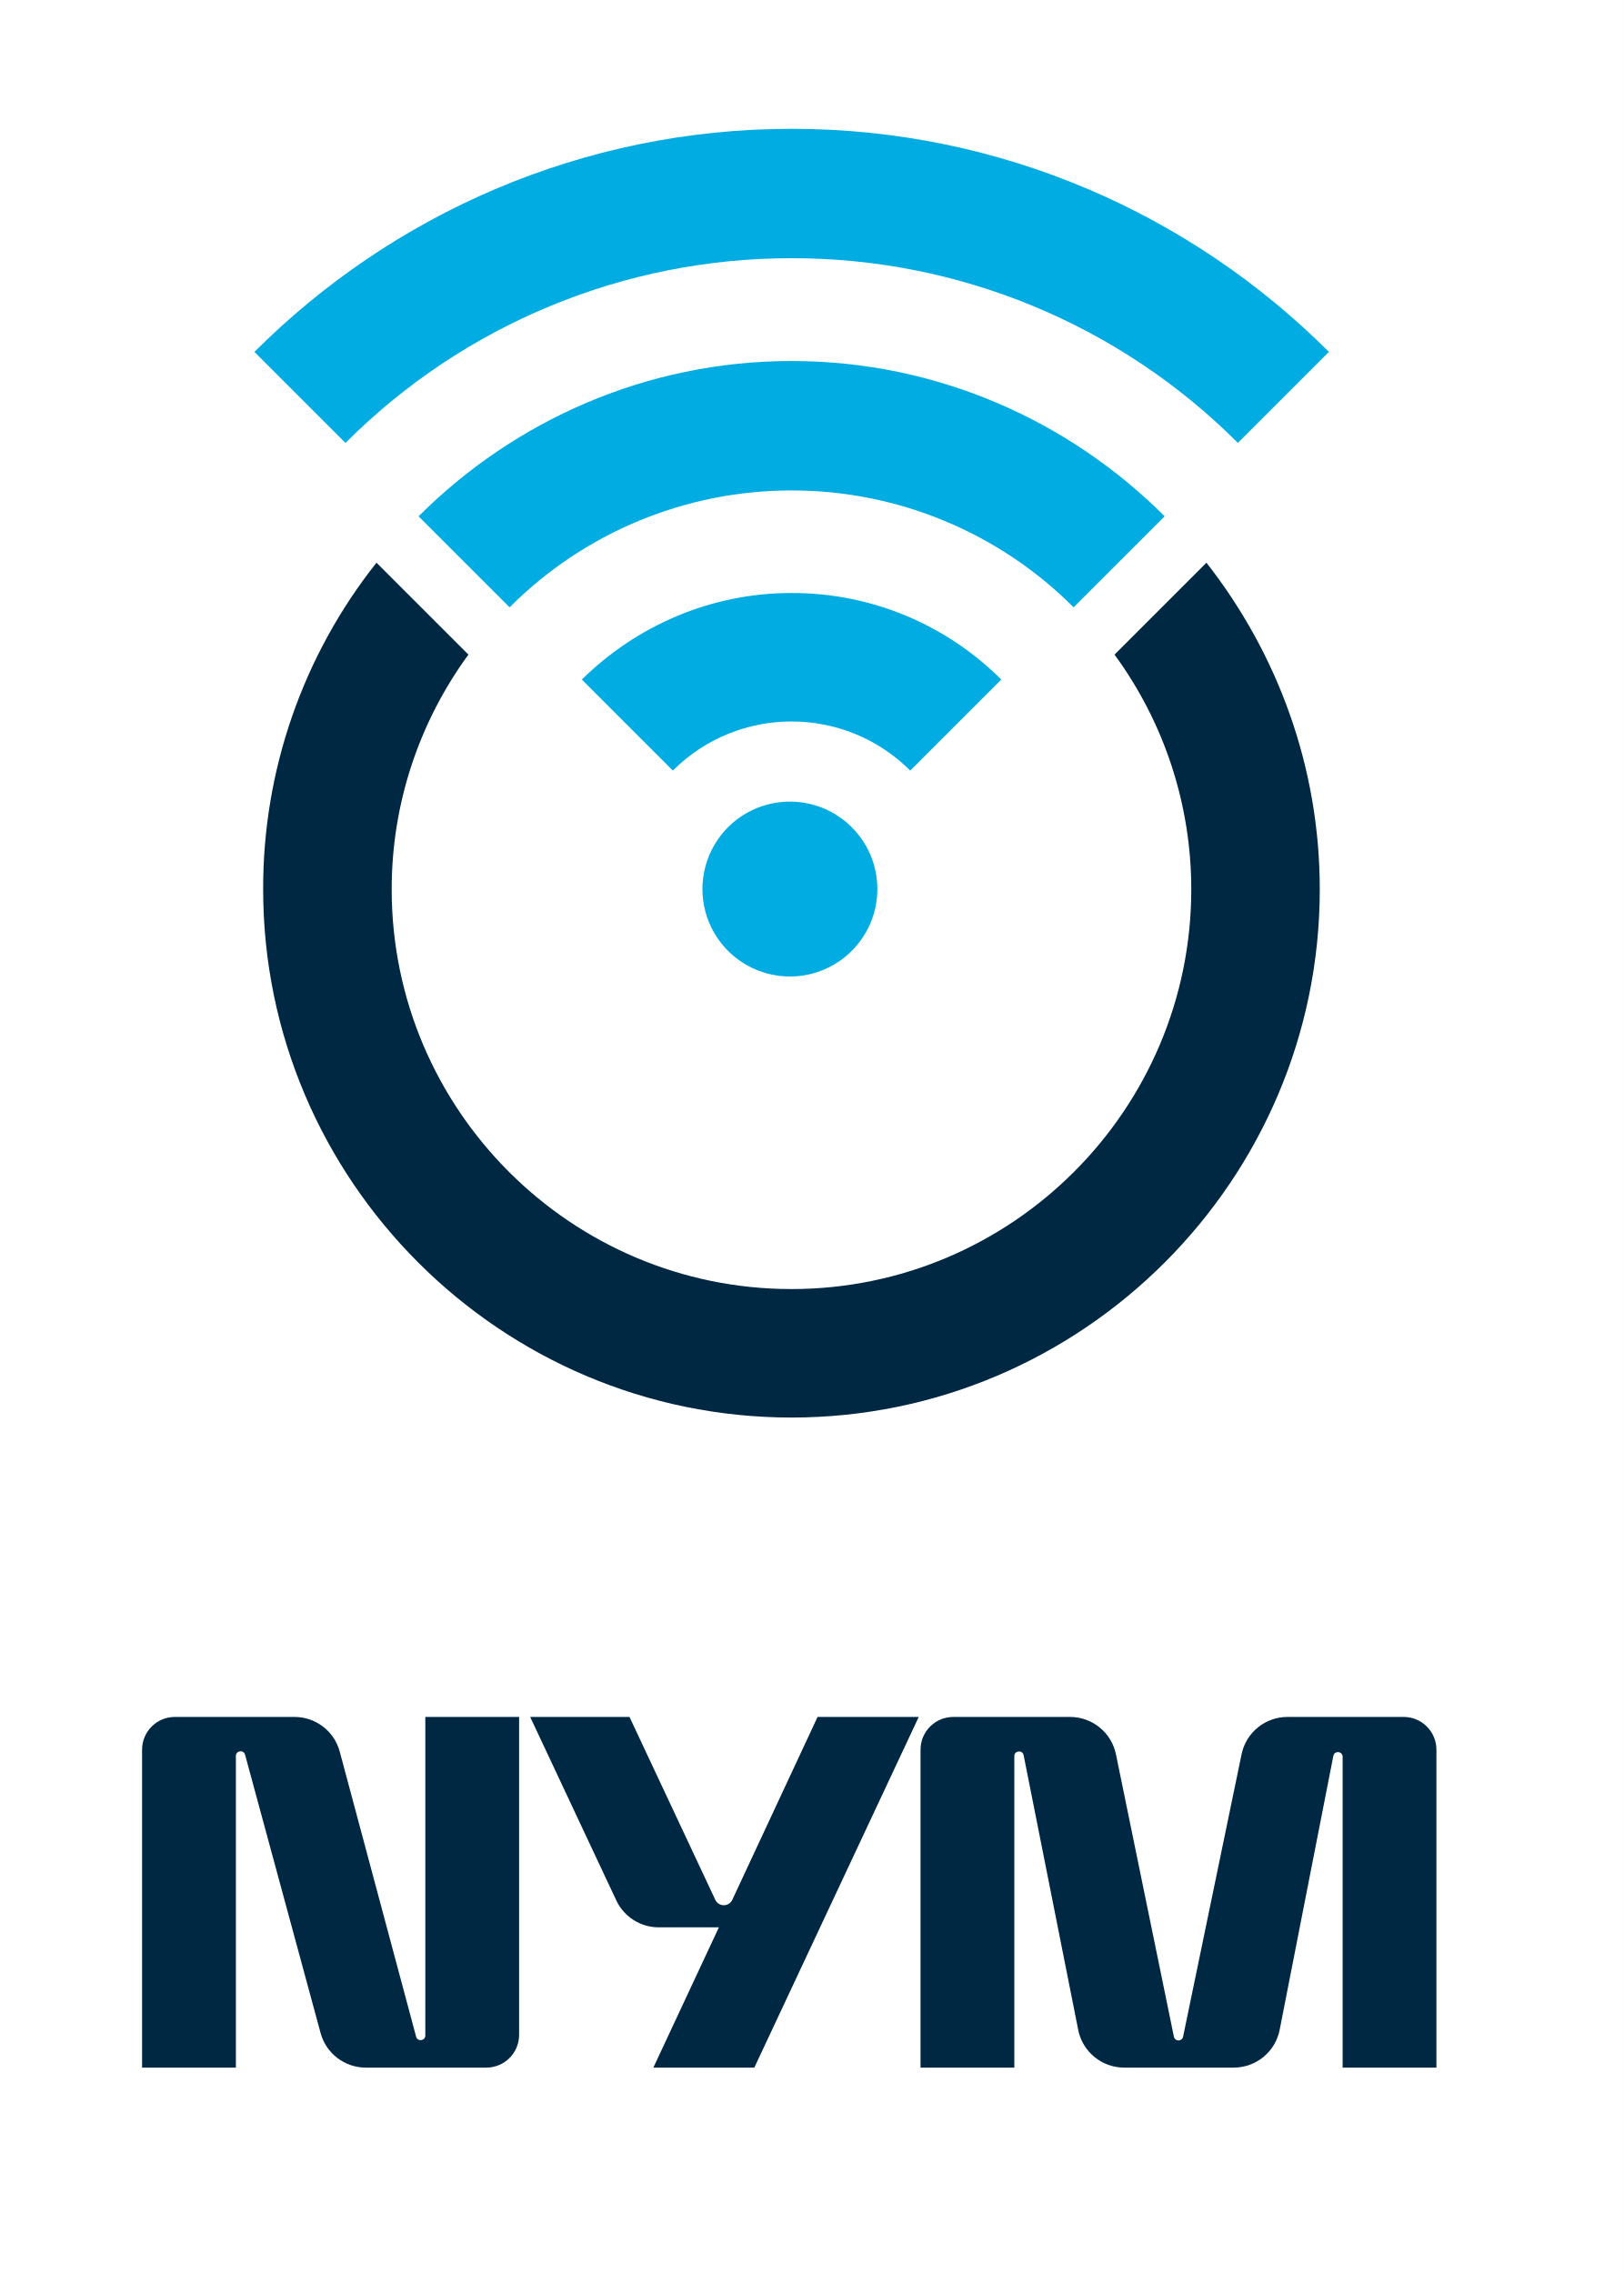
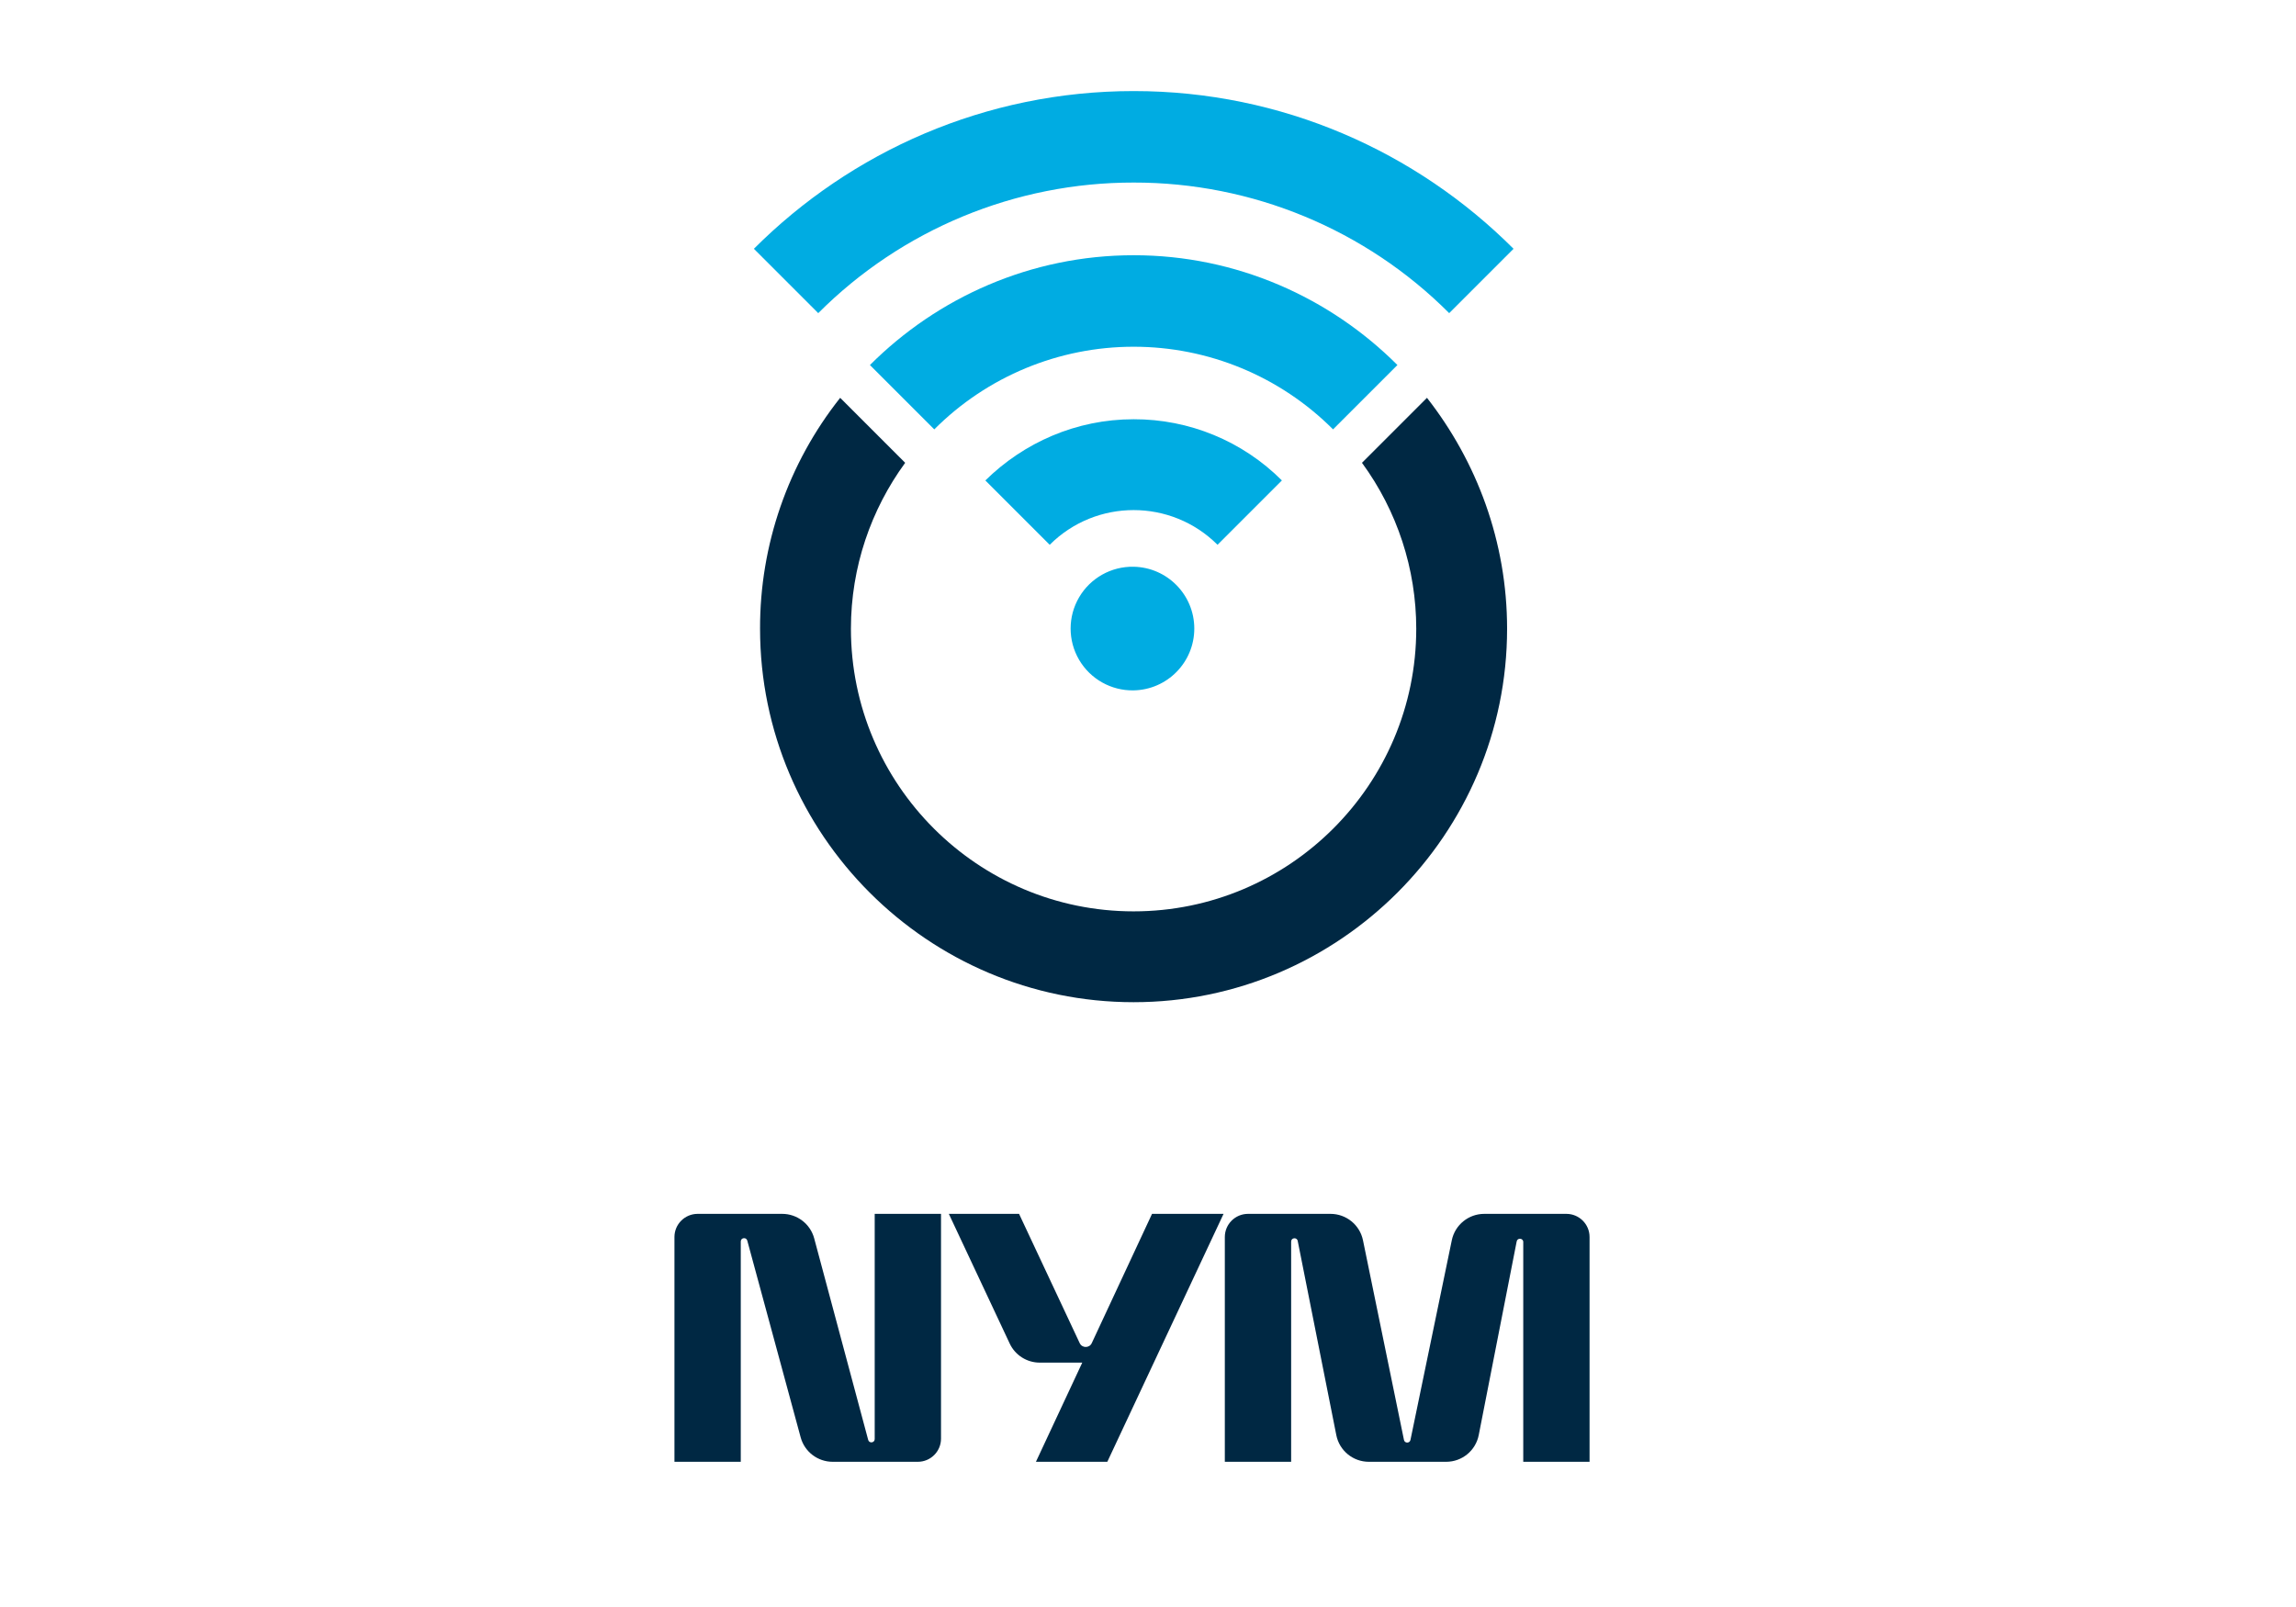
- <svg xmlns="http://www.w3.org/2000/svg" xml:space="preserve" viewBox="220 50 200 280">
+ <svg xmlns="http://www.w3.org/2000/svg" xml:space="preserve" viewBox="120 50 400 280">
  <defs>
    <clipPath id="openwrt_svg__a">
      <path d="M0 0h792v612H0Z" />
    </clipPath>
  </defs>
-   <rect fill="#fff" x="220" y="50" width="200" height="280" />
+   <rect fill="#fff" x="120" y="50" width="400" height="280" />
  <g clip-path="url(#openwrt_svg__a)" transform="matrix(3.5718 0 0 -3.5718 -519.67 761.99)">
    <g fill="#00ace2">
      <path d="M234.38 171.69a3.016 3.016 0 1 1 0-6.031 3.016 3.016 0 0 1 0 6.031m-18.52 15.51 3.139-3.139a21.7 21.7 0 0 0 15.387 6.37 21.7 21.7 0 0 0 15.388-6.37l3.139 3.139c-4.74 4.74-11.294 7.694-18.527 7.694-7.232 0-13.787-2.954-18.526-7.694" />
      <path d="m221.52 181.53 3.139-3.139a13.73 13.73 0 0 0 9.724 4.031 13.73 13.73 0 0 0 9.726-4.031l3.14 3.139c-3.293 3.293-7.848 5.356-12.864 5.356s-9.571-2.062-12.864-5.356" />
      <path d="m227.15 175.9 3.139-3.139a5.795 5.795 0 0 0 8.186 0l3.139 3.139a10.18 10.18 0 0 1-7.232 2.985c-2.8 0-5.356-1.139-7.232-2.985" />
    </g>
    <path fill="#002843" d="M245.52 176.76a13.7 13.7 0 0 0 2.647-8.094c0-7.601-6.186-13.787-13.787-13.787s-13.787 6.186-13.787 13.787c0 3.016.984 5.817 2.646 8.094l-3.17 3.17a18.06 18.06 0 0 1-3.908-11.264c0-10.032 8.186-18.218 18.219-18.218 10.032 0 18.218 8.186 18.218 18.218 0 4.247-1.477 8.156-3.908 11.264z" />
  </g>
  <g transform="translate(237.5, 261.5) scale(1.8)">
    <path fill="#002843" d="M0 2.24C0 1.003 1.006 0 2.247 0H10.426C11.879 0 13.151 0.974 13.526 2.374L18.751 21.881C18.847 22.243 19.382 22.173 19.382 21.799V0H25.8V21.76C25.8 22.997 24.794 24 23.554 24H15.314C13.864 24 12.595 23.031 12.216 21.636L7.049 2.589C6.951 2.228 6.419 2.299 6.419 2.673V24H0V2.24Z" />
    <path fill="#002843" d="M55.516 2.45228e-05C54.275 2.52007e-05 53.269 1.003 53.269 2.24V24H59.688V2.682C59.688 2.295 60.248 2.241 60.324 2.62L64.06 21.422C64.358 22.92 65.676 24 67.208 24L74.694 24C76.229 24 77.55 22.916 77.844 21.413L81.517 2.667C81.592 2.286 82.153 2.341 82.153 2.728V24H88.571V2.24C88.571 1.003 87.566 2.5199e-05 86.325 2.45188e-05L78.381 2.01644e-05C76.859 1.93299e-05 75.546 1.066 75.238 2.553L71.236 21.884C71.165 22.225 70.677 22.225 70.607 21.884L66.641 2.558C66.335 1.069 65.021 1.93293e-05 63.496 2.01623e-05L55.516 2.45228e-05Z" />
    <path fill="#002843" d="M26.557 9.04583e-05H33.353L39.225 12.517C39.456 13.009 40.159 13.008 40.389 12.515L46.224 9.04583e-05H53.146L41.895 24H34.986L39.471 14.4H35.356C34.111 14.4 32.977 13.681 32.45 12.556L26.557 9.04583e-05Z" />
  </g>
</svg>
